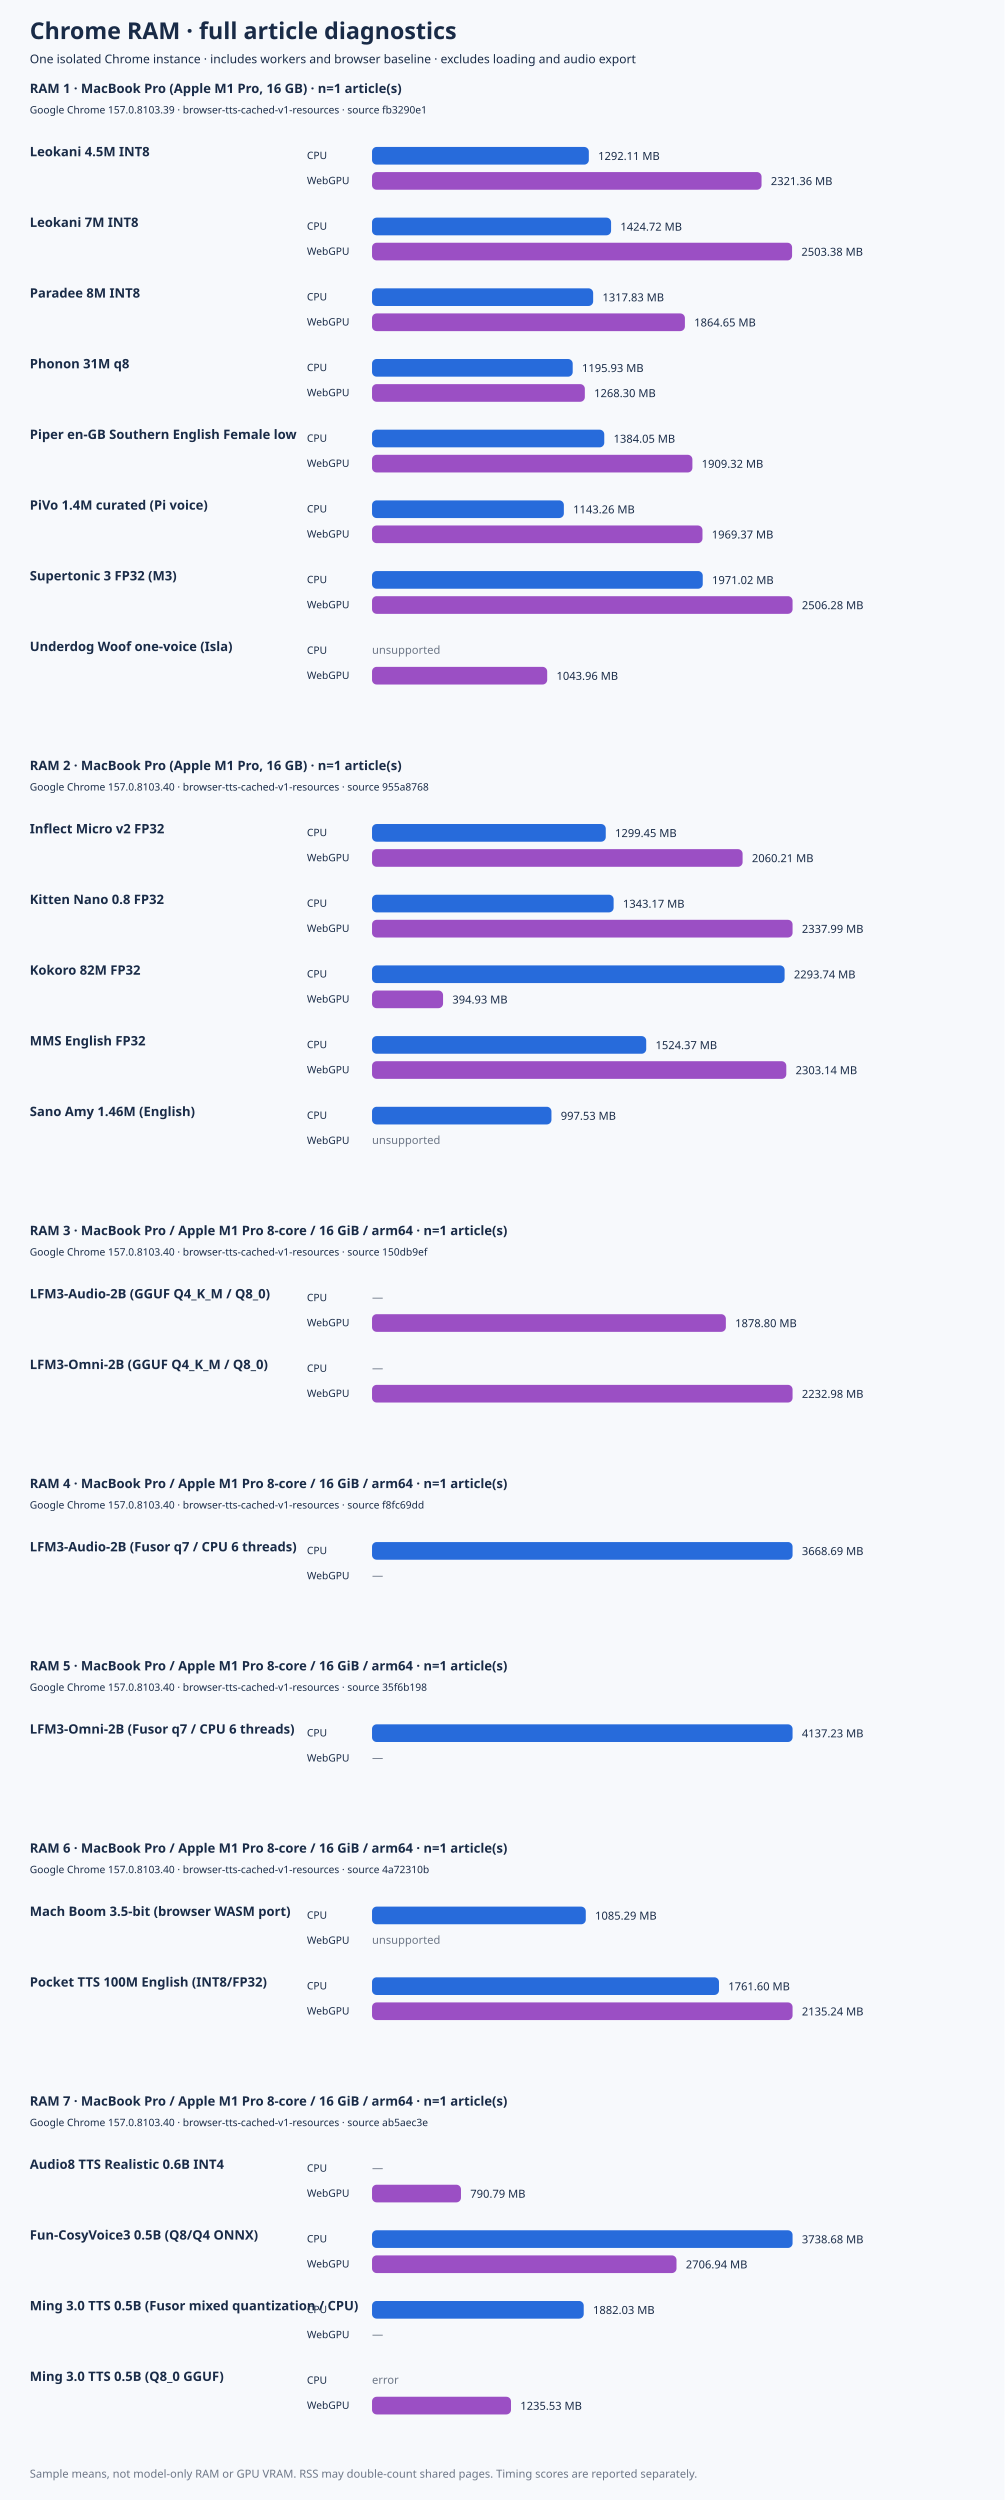
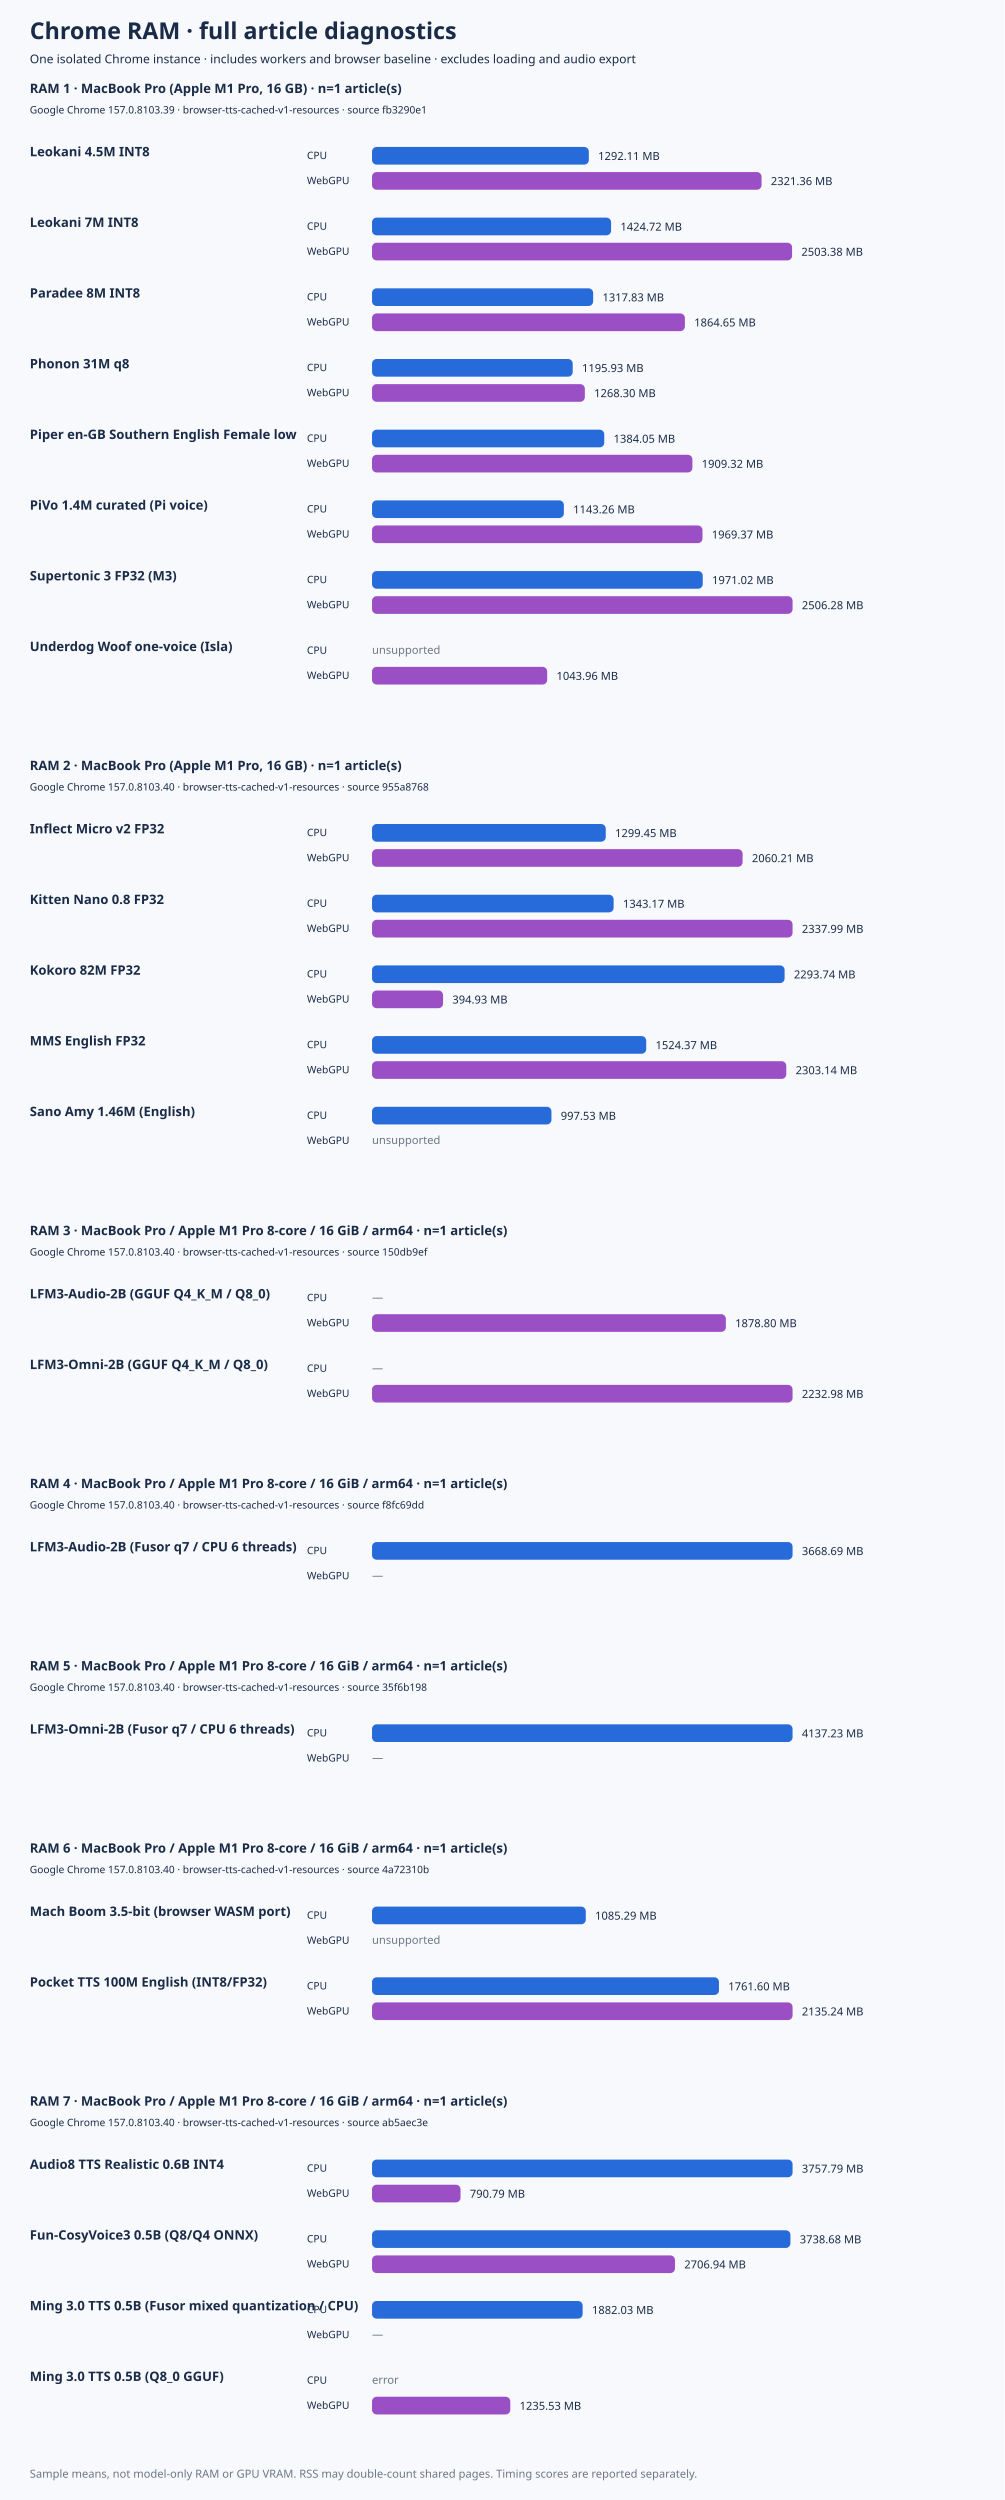
<svg xmlns="http://www.w3.org/2000/svg" width="1080" height="2688" viewBox="0 0 1080 2688" role="img" aria-labelledby="title desc">
  <rect width="100%" height="100%" fill="#f7f9fc" />
  <g font-family="system-ui,sans-serif" fill="#192b47">
    <text x="32" y="42" font-size="25" font-weight="700">Chrome RAM · full article diagnostics</text>
    <text x="32" y="68" font-size="13">One isolated Chrome instance · includes workers and browser baseline · excludes loading and audio export</text>
    <text x="32" y="100" font-size="14" font-weight="700">RAM 1 · MacBook Pro (Apple M1 Pro, 16 GB) · n=1 article(s)</text>
    <text x="32" y="122" font-size="11">Google Chrome 157.0.8103.39 · browser-tts-cached-v1-resources · source fb3290e1</text>
    <text x="32" y="168" font-size="14" font-weight="600">Leokani 4.5M INT8</text>
    <text x="330" y="171" font-size="11">CPU</text>
    <rect x="400" y="158" width="233.12" height="19" rx="5" fill="#276bdb" />
    <text x="643.12" y="172" font-size="12">1292.11 MB</text>
    <text x="330" y="198" font-size="11">WebGPU</text>
    <rect x="400" y="185" width="418.81" height="19" rx="5" fill="#9b4fc4" />
    <text x="828.81" y="199" font-size="12">2321.36 MB</text>
    <text x="32" y="244" font-size="14" font-weight="600">Leokani 7M INT8</text>
    <text x="330" y="247" font-size="11">CPU</text>
    <rect x="400" y="234" width="257.04" height="19" rx="5" fill="#276bdb" />
    <text x="667.04" y="248" font-size="12">1424.72 MB</text>
    <text x="330" y="274" font-size="11">WebGPU</text>
    <rect x="400" y="261" width="451.65" height="19" rx="5" fill="#9b4fc4" />
    <text x="861.65" y="275" font-size="12">2503.38 MB</text>
    <text x="32" y="320" font-size="14" font-weight="600">Paradee 8M INT8</text>
    <text x="330" y="323" font-size="11">CPU</text>
    <rect x="400" y="310" width="237.76" height="19" rx="5" fill="#276bdb" />
    <text x="647.76" y="324" font-size="12">1317.83 MB</text>
    <text x="330" y="350" font-size="11">WebGPU</text>
    <rect x="400" y="337" width="336.41" height="19" rx="5" fill="#9b4fc4" />
    <text x="746.41" y="351" font-size="12">1864.65 MB</text>
    <text x="32" y="396" font-size="14" font-weight="600">Phonon 31M q8</text>
    <text x="330" y="399" font-size="11">CPU</text>
    <rect x="400" y="386" width="215.77" height="19" rx="5" fill="#276bdb" />
    <text x="625.77" y="400" font-size="12">1195.93 MB</text>
    <text x="330" y="426" font-size="11">WebGPU</text>
    <rect x="400" y="413" width="228.82" height="19" rx="5" fill="#9b4fc4" />
    <text x="638.82" y="427" font-size="12">1268.30 MB</text>
    <text x="32" y="472" font-size="14" font-weight="600">Piper en-GB Southern English Female low</text>
    <text x="330" y="475" font-size="11">CPU</text>
    <rect x="400" y="462" width="249.71" height="19" rx="5" fill="#276bdb" />
    <text x="659.71" y="476" font-size="12">1384.05 MB</text>
    <text x="330" y="502" font-size="11">WebGPU</text>
    <rect x="400" y="489" width="344.47" height="19" rx="5" fill="#9b4fc4" />
    <text x="754.47" y="503" font-size="12">1909.32 MB</text>
    <text x="32" y="548" font-size="14" font-weight="600">PiVo 1.4M curated (Pi voice)</text>
    <text x="330" y="551" font-size="11">CPU</text>
    <rect x="400" y="538" width="206.26" height="19" rx="5" fill="#276bdb" />
    <text x="616.26" y="552" font-size="12">1143.26 MB</text>
    <text x="330" y="578" font-size="11">WebGPU</text>
    <rect x="400" y="565" width="355.31" height="19" rx="5" fill="#9b4fc4" />
    <text x="765.31" y="579" font-size="12">1969.37 MB</text>
    <text x="32" y="624" font-size="14" font-weight="600">Supertonic 3 FP32 (M3)</text>
    <text x="330" y="627" font-size="11">CPU</text>
    <rect x="400" y="614" width="355.60" height="19" rx="5" fill="#276bdb" />
    <text x="765.60" y="628" font-size="12">1971.02 MB</text>
    <text x="330" y="654" font-size="11">WebGPU</text>
    <rect x="400" y="641" width="452.17" height="19" rx="5" fill="#9b4fc4" />
    <text x="862.17" y="655" font-size="12">2506.28 MB</text>
    <text x="32" y="700" font-size="14" font-weight="600">Underdog Woof one-voice (Isla)</text>
    <text x="330" y="703" font-size="11">CPU</text>
    <text x="400" y="703" font-size="12" fill="#6c7686">unsupported</text>
    <text x="330" y="730" font-size="11">WebGPU</text>
    <rect x="400" y="717" width="188.35" height="19" rx="5" fill="#9b4fc4" />
    <text x="598.35" y="731" font-size="12">1043.96 MB</text>
    <text x="32" y="828" font-size="14" font-weight="700">RAM 2 · MacBook Pro (Apple M1 Pro, 16 GB) · n=1 article(s)</text>
    <text x="32" y="850" font-size="11">Google Chrome 157.0.8103.40 · browser-tts-cached-v1-resources · source 955a8768</text>
    <text x="32" y="896" font-size="14" font-weight="600">Inflect Micro v2 FP32</text>
    <text x="330" y="899" font-size="11">CPU</text>
    <rect x="400" y="886" width="251.32" height="19" rx="5" fill="#276bdb" />
    <text x="661.32" y="900" font-size="12">1299.45 MB</text>
    <text x="330" y="926" font-size="11">WebGPU</text>
    <rect x="400" y="913" width="398.45" height="19" rx="5" fill="#9b4fc4" />
    <text x="808.45" y="927" font-size="12">2060.21 MB</text>
    <text x="32" y="972" font-size="14" font-weight="600">Kitten Nano 0.8 FP32</text>
    <text x="330" y="975" font-size="11">CPU</text>
    <rect x="400" y="962" width="259.77" height="19" rx="5" fill="#276bdb" />
    <text x="669.77" y="976" font-size="12">1343.17 MB</text>
    <text x="330" y="1002" font-size="11">WebGPU</text>
    <rect x="400" y="989" width="452.17" height="19" rx="5" fill="#9b4fc4" />
    <text x="862.17" y="1003" font-size="12">2337.99 MB</text>
    <text x="32" y="1048" font-size="14" font-weight="600">Kokoro 82M FP32</text>
    <text x="330" y="1051" font-size="11">CPU</text>
    <rect x="400" y="1038" width="443.61" height="19" rx="5" fill="#276bdb" />
    <text x="853.61" y="1052" font-size="12">2293.74 MB</text>
    <text x="330" y="1078" font-size="11">WebGPU</text>
    <rect x="400" y="1065" width="76.38" height="19" rx="5" fill="#9b4fc4" />
    <text x="486.38" y="1079" font-size="12">394.93 MB</text>
    <text x="32" y="1124" font-size="14" font-weight="600">MMS English FP32</text>
    <text x="330" y="1127" font-size="11">CPU</text>
    <rect x="400" y="1114" width="294.82" height="19" rx="5" fill="#276bdb" />
    <text x="704.82" y="1128" font-size="12">1524.37 MB</text>
    <text x="330" y="1154" font-size="11">WebGPU</text>
    <rect x="400" y="1141" width="445.43" height="19" rx="5" fill="#9b4fc4" />
    <text x="855.43" y="1155" font-size="12">2303.14 MB</text>
    <text x="32" y="1200" font-size="14" font-weight="600">Sano Amy 1.46M (English)</text>
    <text x="330" y="1203" font-size="11">CPU</text>
    <rect x="400" y="1190" width="192.92" height="19" rx="5" fill="#276bdb" />
    <text x="602.92" y="1204" font-size="12">997.53 MB</text>
    <text x="330" y="1230" font-size="11">WebGPU</text>
    <text x="400" y="1230" font-size="12" fill="#6c7686">unsupported</text>
    <text x="32" y="1328" font-size="14" font-weight="700">RAM 3 · MacBook Pro / Apple M1 Pro 8-core / 16 GiB / arm64 · n=1 article(s)</text>
    <text x="32" y="1350" font-size="11">Google Chrome 157.0.8103.40 · browser-tts-cached-v1-resources · source 150db9ef</text>
    <text x="32" y="1396" font-size="14" font-weight="600">LFM3-Audio-2B (GGUF Q4_K_M / Q8_0)</text>
    <text x="330" y="1399" font-size="11">CPU</text>
    <text x="400" y="1399" font-size="12" fill="#6c7686">—</text>
    <text x="330" y="1426" font-size="11">WebGPU</text>
    <rect x="400" y="1413" width="380.45" height="19" rx="5" fill="#9b4fc4" />
    <text x="790.45" y="1427" font-size="12">1878.80 MB</text>
    <text x="32" y="1472" font-size="14" font-weight="600">LFM3-Omni-2B (GGUF Q4_K_M / Q8_0)</text>
    <text x="330" y="1475" font-size="11">CPU</text>
    <text x="400" y="1475" font-size="12" fill="#6c7686">—</text>
    <text x="330" y="1502" font-size="11">WebGPU</text>
    <rect x="400" y="1489" width="452.17" height="19" rx="5" fill="#9b4fc4" />
    <text x="862.17" y="1503" font-size="12">2232.98 MB</text>
    <text x="32" y="1600" font-size="14" font-weight="700">RAM 4 · MacBook Pro / Apple M1 Pro 8-core / 16 GiB / arm64 · n=1 article(s)</text>
    <text x="32" y="1622" font-size="11">Google Chrome 157.0.8103.40 · browser-tts-cached-v1-resources · source f8fc69dd</text>
    <text x="32" y="1668" font-size="14" font-weight="600">LFM3-Audio-2B (Fusor q7 / CPU 6 threads)</text>
    <text x="330" y="1671" font-size="11">CPU</text>
    <rect x="400" y="1658" width="452.17" height="19" rx="5" fill="#276bdb" />
    <text x="862.17" y="1672" font-size="12">3668.69 MB</text>
    <text x="330" y="1698" font-size="11">WebGPU</text>
    <text x="400" y="1698" font-size="12" fill="#6c7686">—</text>
    <text x="32" y="1796" font-size="14" font-weight="700">RAM 5 · MacBook Pro / Apple M1 Pro 8-core / 16 GiB / arm64 · n=1 article(s)</text>
    <text x="32" y="1818" font-size="11">Google Chrome 157.0.8103.40 · browser-tts-cached-v1-resources · source 35f6b198</text>
    <text x="32" y="1864" font-size="14" font-weight="600">LFM3-Omni-2B (Fusor q7 / CPU 6 threads)</text>
    <text x="330" y="1867" font-size="11">CPU</text>
    <rect x="400" y="1854" width="452.17" height="19" rx="5" fill="#276bdb" />
    <text x="862.17" y="1868" font-size="12">4137.23 MB</text>
    <text x="330" y="1894" font-size="11">WebGPU</text>
    <text x="400" y="1894" font-size="12" fill="#6c7686">—</text>
    <text x="32" y="1992" font-size="14" font-weight="700">RAM 6 · MacBook Pro / Apple M1 Pro 8-core / 16 GiB / arm64 · n=1 article(s)</text>
    <text x="32" y="2014" font-size="11">Google Chrome 157.0.8103.40 · browser-tts-cached-v1-resources · source 4a72310b</text>
    <text x="32" y="2060" font-size="14" font-weight="600">Mach Boom 3.5-bit (browser WASM port)</text>
    <text x="330" y="2063" font-size="11">CPU</text>
    <rect x="400" y="2050" width="229.83" height="19" rx="5" fill="#276bdb" />
    <text x="639.83" y="2064" font-size="12">1085.29 MB</text>
    <text x="330" y="2090" font-size="11">WebGPU</text>
    <text x="400" y="2090" font-size="12" fill="#6c7686">unsupported</text>
    <text x="32" y="2136" font-size="14" font-weight="600">Pocket TTS 100M English (INT8/FP32)</text>
    <text x="330" y="2139" font-size="11">CPU</text>
    <rect x="400" y="2126" width="373.05" height="19" rx="5" fill="#276bdb" />
    <text x="783.05" y="2140" font-size="12">1761.60 MB</text>
    <text x="330" y="2166" font-size="11">WebGPU</text>
    <rect x="400" y="2153" width="452.17" height="19" rx="5" fill="#9b4fc4" />
    <text x="862.17" y="2167" font-size="12">2135.24 MB</text>
    <text x="32" y="2264" font-size="14" font-weight="700">RAM 7 · MacBook Pro / Apple M1 Pro 8-core / 16 GiB / arm64 · n=1 article(s)</text>
    <text x="32" y="2286" font-size="11">Google Chrome 157.0.8103.40 · browser-tts-cached-v1-resources · source ab5aec3e</text>
    <text x="32" y="2332" font-size="14" font-weight="600">Audio8 TTS Realistic 0.6B INT4</text>
    <text x="330" y="2335" font-size="11">CPU</text>
-     <text x="400" y="2335" font-size="12" fill="#6c7686">—</text>
+     <rect x="400" y="2322" width="452.17" height="19" rx="5" fill="#276bdb" />
+     <text x="862.17" y="2336" font-size="12">3757.79 MB</text>
    <text x="330" y="2362" font-size="11">WebGPU</text>
-     <rect x="400" y="2349" width="95.64" height="19" rx="5" fill="#9b4fc4" />
-     <text x="505.64" y="2363" font-size="12">790.79 MB</text>
+     <rect x="400" y="2349" width="95.16" height="19" rx="5" fill="#9b4fc4" />
+     <text x="505.16" y="2363" font-size="12">790.79 MB</text>
    <text x="32" y="2408" font-size="14" font-weight="600">Fun-CosyVoice3 0.5B (Q8/Q4 ONNX)</text>
    <text x="330" y="2411" font-size="11">CPU</text>
-     <rect x="400" y="2398" width="452.17" height="19" rx="5" fill="#276bdb" />
-     <text x="862.17" y="2412" font-size="12">3738.68 MB</text>
+     <rect x="400" y="2398" width="449.87" height="19" rx="5" fill="#276bdb" />
+     <text x="859.87" y="2412" font-size="12">3738.68 MB</text>
    <text x="330" y="2438" font-size="11">WebGPU</text>
-     <rect x="400" y="2425" width="327.39" height="19" rx="5" fill="#9b4fc4" />
-     <text x="737.39" y="2439" font-size="12">2706.94 MB</text>
+     <rect x="400" y="2425" width="325.73" height="19" rx="5" fill="#9b4fc4" />
+     <text x="735.73" y="2439" font-size="12">2706.94 MB</text>
    <text x="32" y="2484" font-size="14" font-weight="600">Ming 3.0 TTS 0.5B (Fusor mixed quantization / CPU)</text>
    <text x="330" y="2487" font-size="11">CPU</text>
-     <rect x="400" y="2474" width="227.62" height="19" rx="5" fill="#276bdb" />
-     <text x="637.62" y="2488" font-size="12">1882.03 MB</text>
+     <rect x="400" y="2474" width="226.46" height="19" rx="5" fill="#276bdb" />
+     <text x="636.46" y="2488" font-size="12">1882.03 MB</text>
    <text x="330" y="2514" font-size="11">WebGPU</text>
    <text x="400" y="2514" font-size="12" fill="#6c7686">—</text>
    <text x="32" y="2560" font-size="14" font-weight="600">Ming 3.0 TTS 0.5B (Q8_0 GGUF)</text>
    <text x="330" y="2563" font-size="11">CPU</text>
    <text x="400" y="2563" font-size="12" fill="#6c7686">error</text>
    <text x="330" y="2590" font-size="11">WebGPU</text>
-     <rect x="400" y="2577" width="149.43" height="19" rx="5" fill="#9b4fc4" />
-     <text x="559.43" y="2591" font-size="12">1235.53 MB</text>
+     <rect x="400" y="2577" width="148.67" height="19" rx="5" fill="#9b4fc4" />
+     <text x="558.67" y="2591" font-size="12">1235.53 MB</text>
    <text x="32" y="2664" font-size="12" fill="#6c7686">Sample means, not model-only RAM or GPU VRAM. RSS may double-count shared pages. Timing scores are reported separately.</text>
  </g>
</svg>
